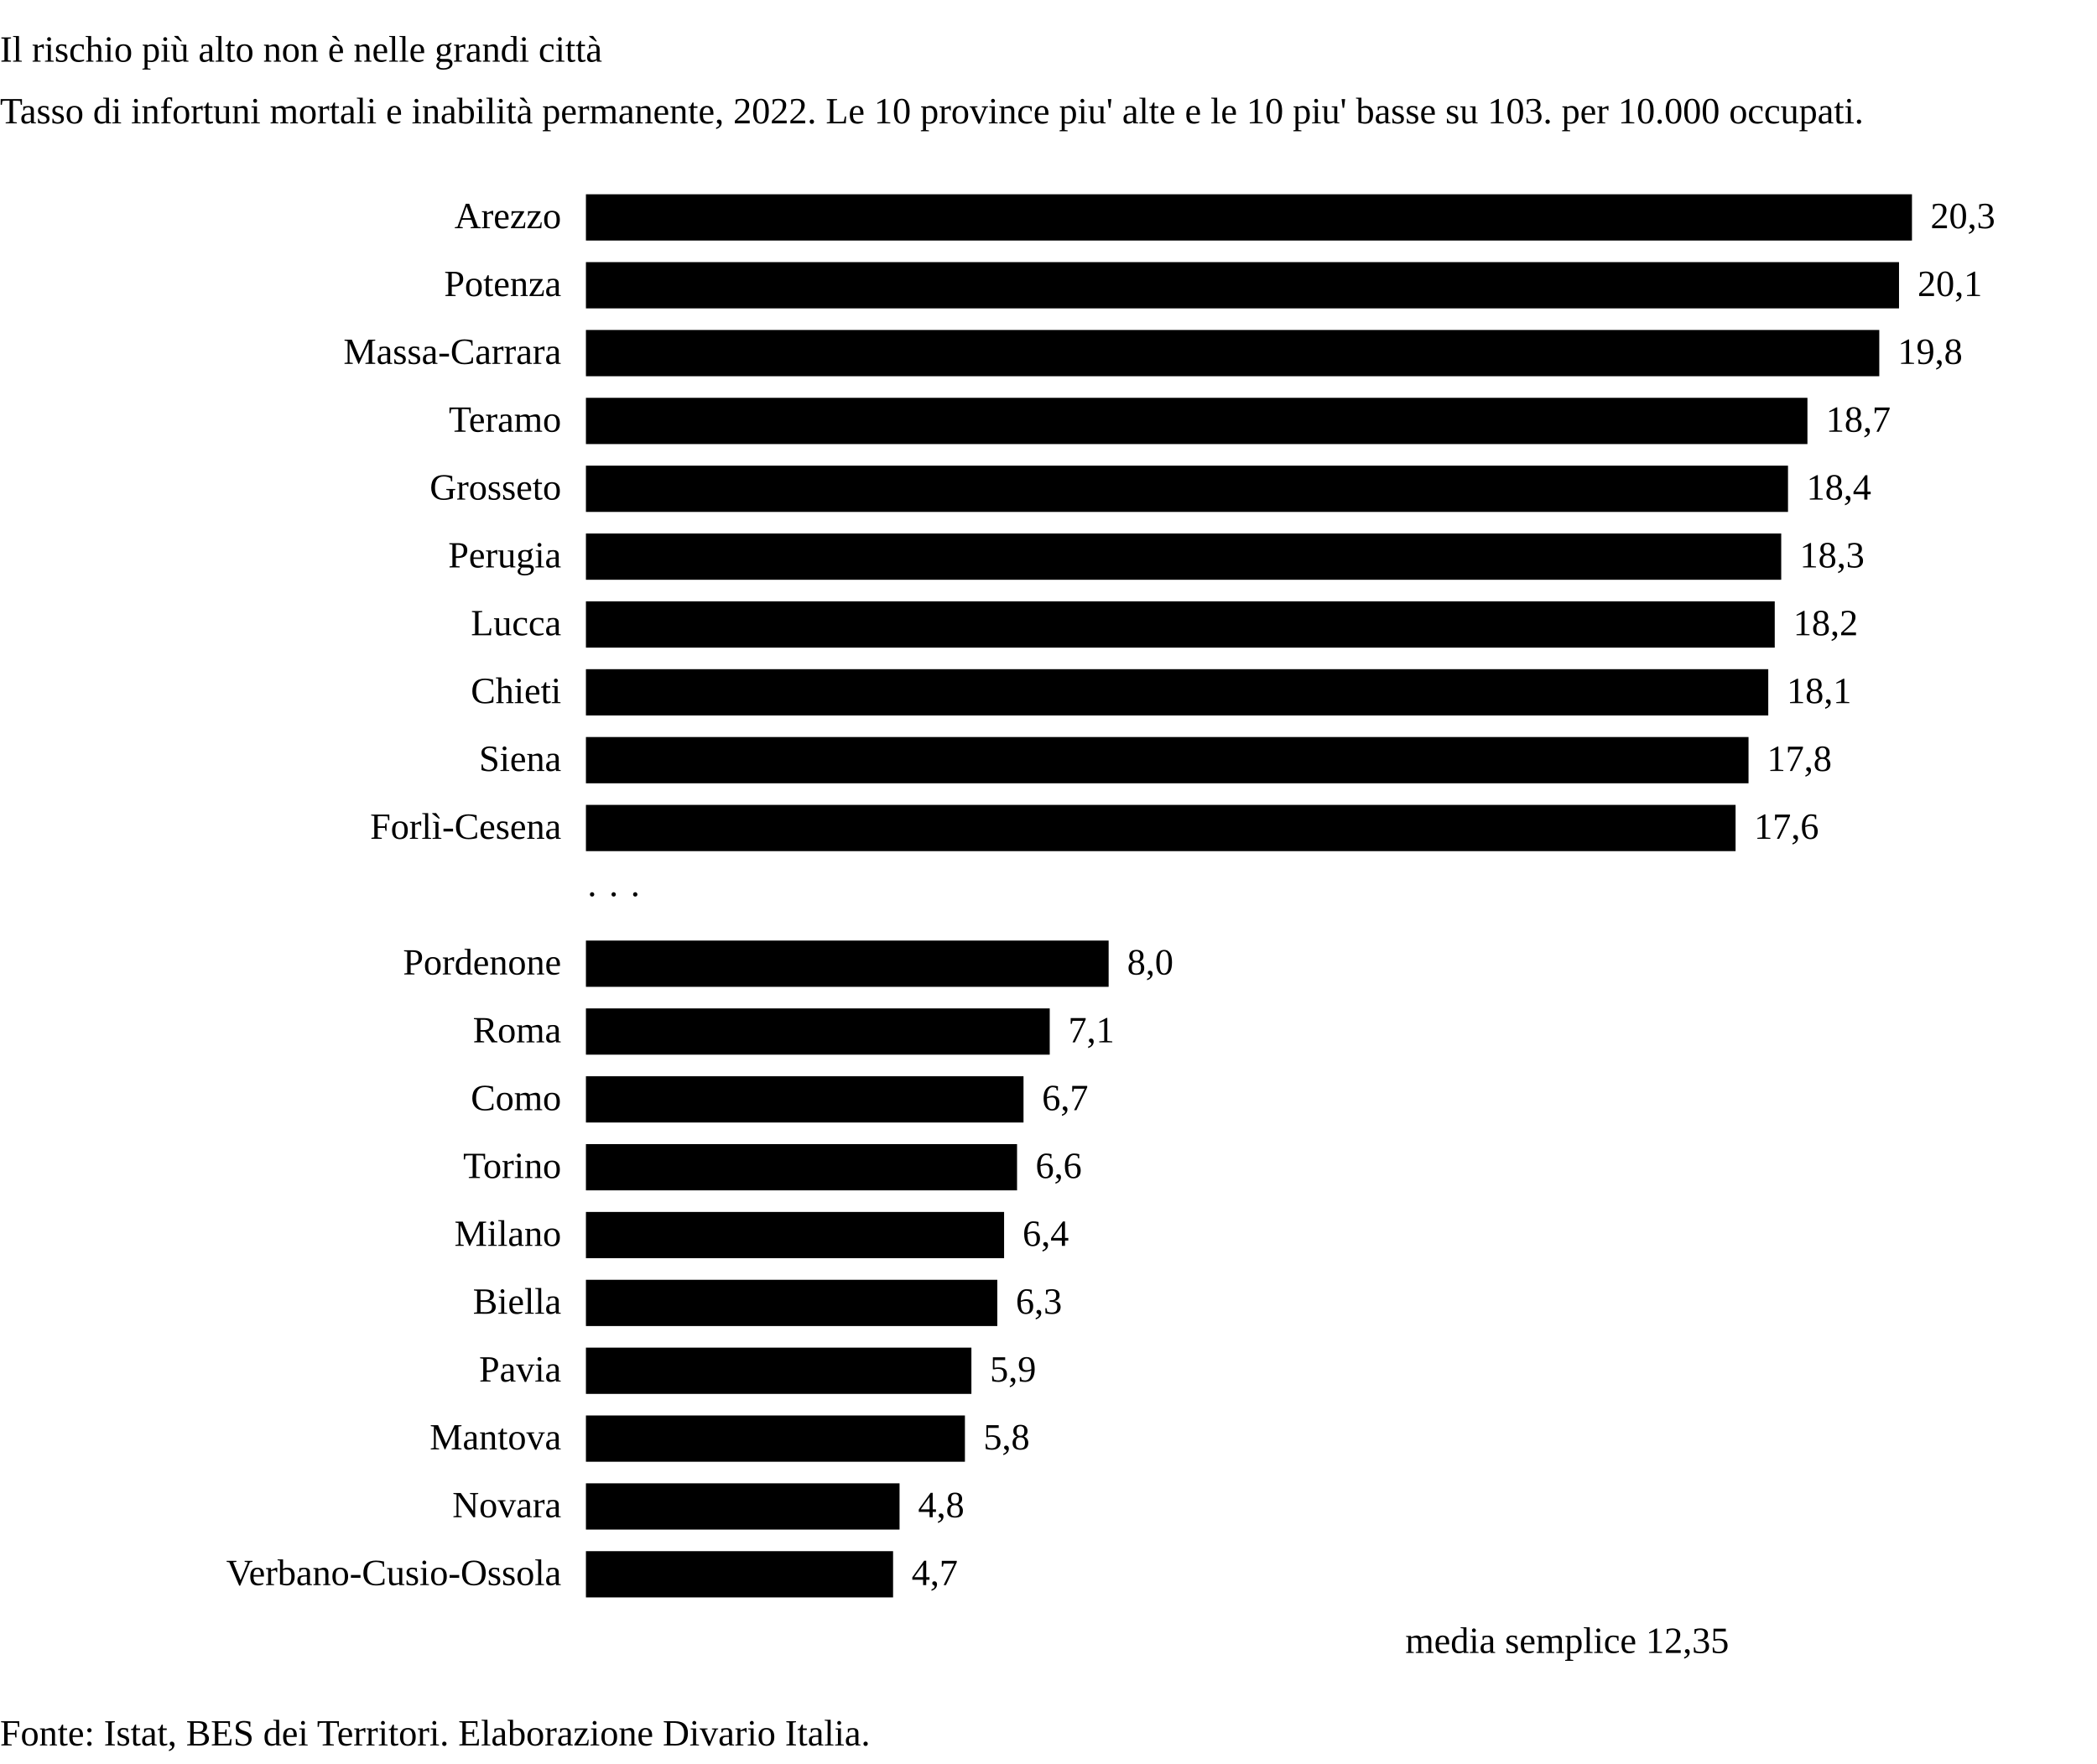
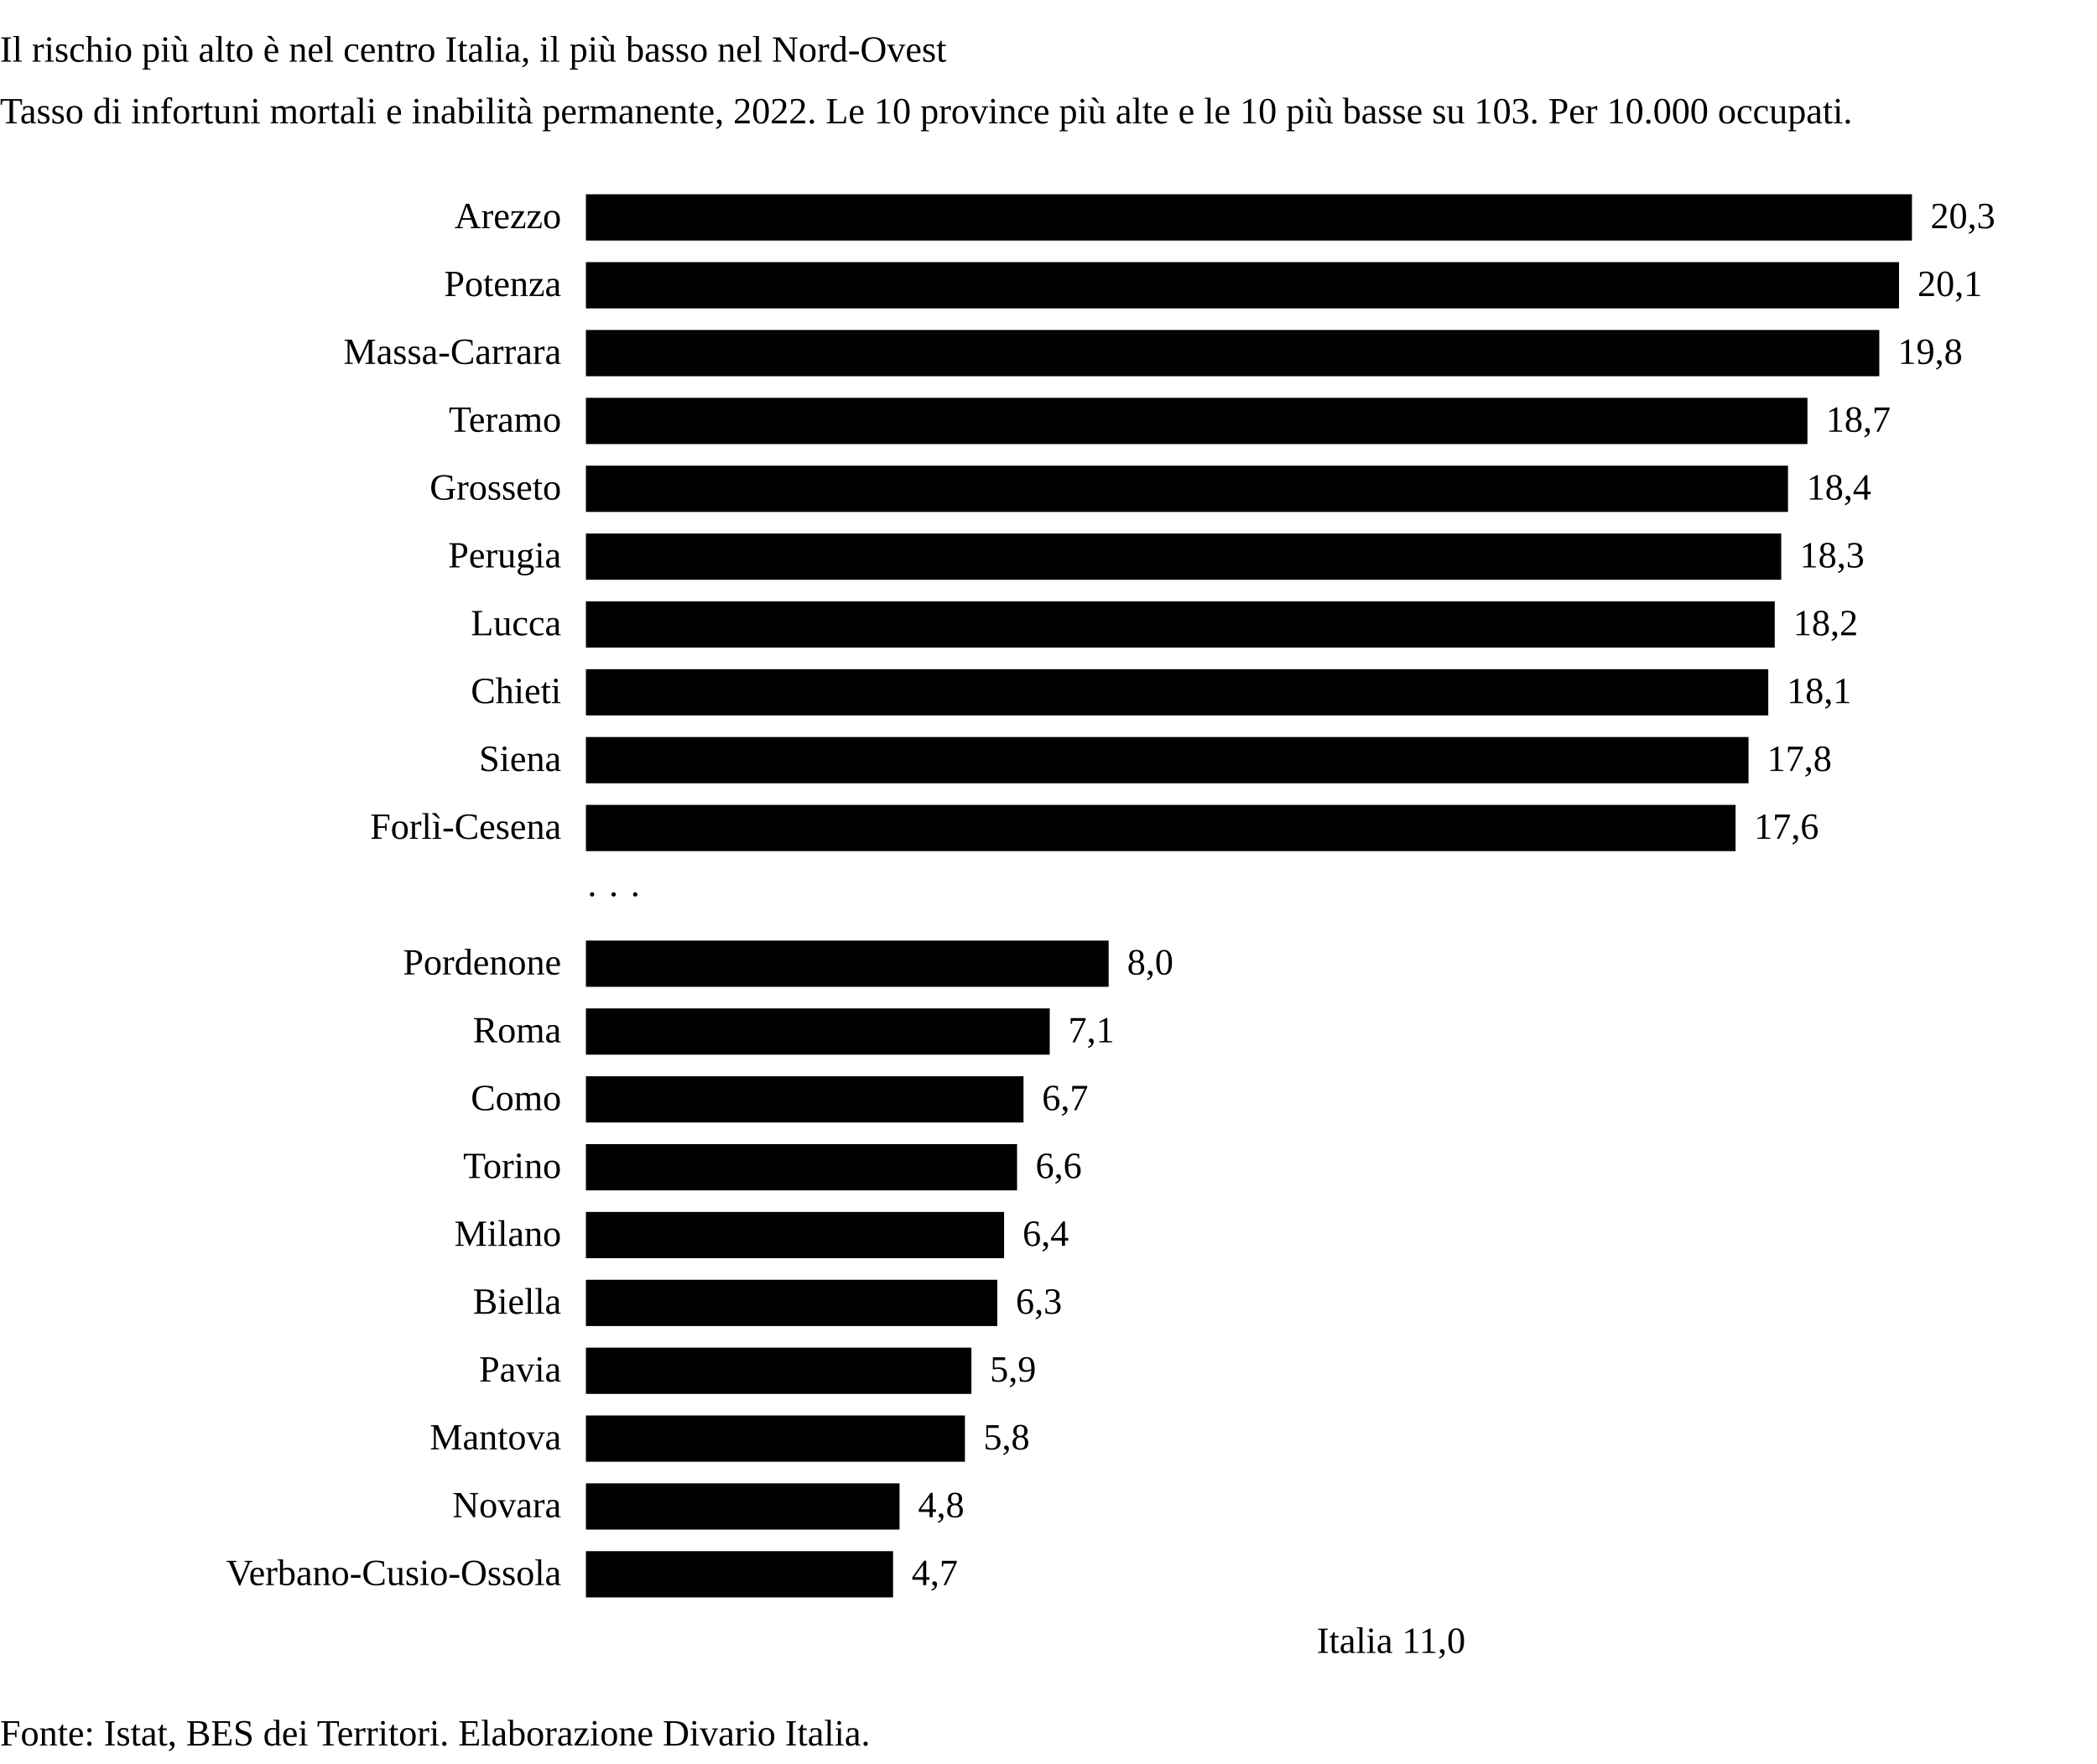
<svg xmlns="http://www.w3.org/2000/svg" class="fig" viewBox="0 0 680 572" role="img" aria-labelledby="fig-province-2022-t fig-province-2022-d">
-   <text class="fig__titolo" x="0" y="20">Il rischio più alto non è nelle grandi città</text>
-   <text class="fig__sotto" x="0" y="40">Tasso di infortuni mortali e inabilità permanente, 2022. Le 10 province piu' alte e le 10 piu' basse su 103. per 10.000 occupati.</text>
+   <text class="fig__titolo" x="0" y="20">Il rischio più alto è nel centro Italia, il più basso nel Nord-Ovest</text>
+   <text class="fig__sotto" x="0" y="40">Tasso di infortuni mortali e inabilità permanente, 2022. Le 10 province più alte e le 10 più basse su 103. Per 10.000 occupati.</text>
  <text class="fig__nome is-on" x="182" y="74" text-anchor="end">Arezzo</text>
  <rect class="fig__barra is-on" x="190" y="63" width="430.0" height="15" />
  <text class="fig__valore is-on" x="626.0" y="74">20,3</text>
  <text class="fig__nome is-on" x="182" y="96" text-anchor="end">Potenza</text>
  <rect class="fig__barra is-on" x="190" y="85" width="425.8" height="15" />
  <text class="fig__valore is-on" x="621.8" y="96">20,1</text>
  <text class="fig__nome" x="182" y="118" text-anchor="end">Massa-Carrara</text>
  <rect class="fig__barra" x="190" y="107" width="419.4" height="15" />
  <text class="fig__valore" x="615.4" y="118">19,8</text>
  <text class="fig__nome" x="182" y="140" text-anchor="end">Teramo</text>
  <rect class="fig__barra" x="190" y="129" width="396.1" height="15" />
  <text class="fig__valore" x="592.1" y="140">18,7</text>
  <text class="fig__nome" x="182" y="162" text-anchor="end">Grosseto</text>
  <rect class="fig__barra" x="190" y="151" width="389.8" height="15" />
  <text class="fig__valore" x="585.8" y="162">18,4</text>
  <text class="fig__nome" x="182" y="184" text-anchor="end">Perugia</text>
  <rect class="fig__barra" x="190" y="173" width="387.6" height="15" />
  <text class="fig__valore" x="583.6" y="184">18,3</text>
  <text class="fig__nome" x="182" y="206" text-anchor="end">Lucca</text>
  <rect class="fig__barra" x="190" y="195" width="385.5" height="15" />
  <text class="fig__valore" x="581.5" y="206">18,2</text>
  <text class="fig__nome" x="182" y="228" text-anchor="end">Chieti</text>
  <rect class="fig__barra" x="190" y="217" width="383.4" height="15" />
  <text class="fig__valore" x="579.4" y="228">18,1</text>
  <text class="fig__nome" x="182" y="250" text-anchor="end">Siena</text>
  <rect class="fig__barra" x="190" y="239" width="377.0" height="15" />
  <text class="fig__valore" x="573.0" y="250">17,8</text>
  <text class="fig__nome" x="182" y="272" text-anchor="end">Forlì-Cesena</text>
  <rect class="fig__barra" x="190" y="261" width="372.8" height="15" />
  <text class="fig__valore" x="568.8" y="272">17,6</text>
  <text class="fig__stacco" x="190" y="294">· · ·</text>
  <text class="fig__nome" x="182" y="316" text-anchor="end">Pordenone</text>
  <rect class="fig__barra" x="190" y="305" width="169.5" height="15" />
  <text class="fig__valore" x="365.5" y="316">8,0</text>
  <text class="fig__nome" x="182" y="338" text-anchor="end">Roma</text>
  <rect class="fig__barra" x="190" y="327" width="150.4" height="15" />
  <text class="fig__valore" x="346.4" y="338">7,1</text>
  <text class="fig__nome" x="182" y="360" text-anchor="end">Como</text>
  <rect class="fig__barra" x="190" y="349" width="141.9" height="15" />
  <text class="fig__valore" x="337.9" y="360">6,7</text>
  <text class="fig__nome" x="182" y="382" text-anchor="end">Torino</text>
  <rect class="fig__barra" x="190" y="371" width="139.8" height="15" />
  <text class="fig__valore" x="335.8" y="382">6,6</text>
  <text class="fig__nome is-on" x="182" y="404" text-anchor="end">Milano</text>
  <rect class="fig__barra is-on" x="190" y="393" width="135.6" height="15" />
  <text class="fig__valore is-on" x="331.6" y="404">6,4</text>
  <text class="fig__nome" x="182" y="426" text-anchor="end">Biella</text>
  <rect class="fig__barra" x="190" y="415" width="133.4" height="15" />
  <text class="fig__valore" x="329.4" y="426">6,3</text>
  <text class="fig__nome" x="182" y="448" text-anchor="end">Pavia</text>
  <rect class="fig__barra" x="190" y="437" width="125.0" height="15" />
  <text class="fig__valore" x="321.0" y="448">5,9</text>
  <text class="fig__nome" x="182" y="470" text-anchor="end">Mantova</text>
  <rect class="fig__barra" x="190" y="459" width="122.9" height="15" />
  <text class="fig__valore" x="318.9" y="470">5,8</text>
  <text class="fig__nome" x="182" y="492" text-anchor="end">Novara</text>
  <rect class="fig__barra" x="190" y="481" width="101.7" height="15" />
  <text class="fig__valore" x="297.7" y="492">4,8</text>
  <text class="fig__nome" x="182" y="514" text-anchor="end">Verbano-Cusio-Ossola</text>
  <rect class="fig__barra" x="190" y="503" width="99.6" height="15" />
  <text class="fig__valore" x="295.6" y="514">4,7</text>
-   <line class="fig__rif" x1="451.7" y1="56" x2="451.7" y2="522" />
-   <text class="fig__rif-testo" x="455.7" y="536">media semplice 12,35</text>
+   <line class="fig__rif" x1="423.0" y1="56" x2="423.0" y2="522" />
+   <text class="fig__rif-testo" x="427.0" y="536">Italia 11,0</text>
  <text class="fig__fonte" x="0" y="566">Fonte: Istat, BES dei Territori. Elaborazione Divario Italia.</text>
</svg>
